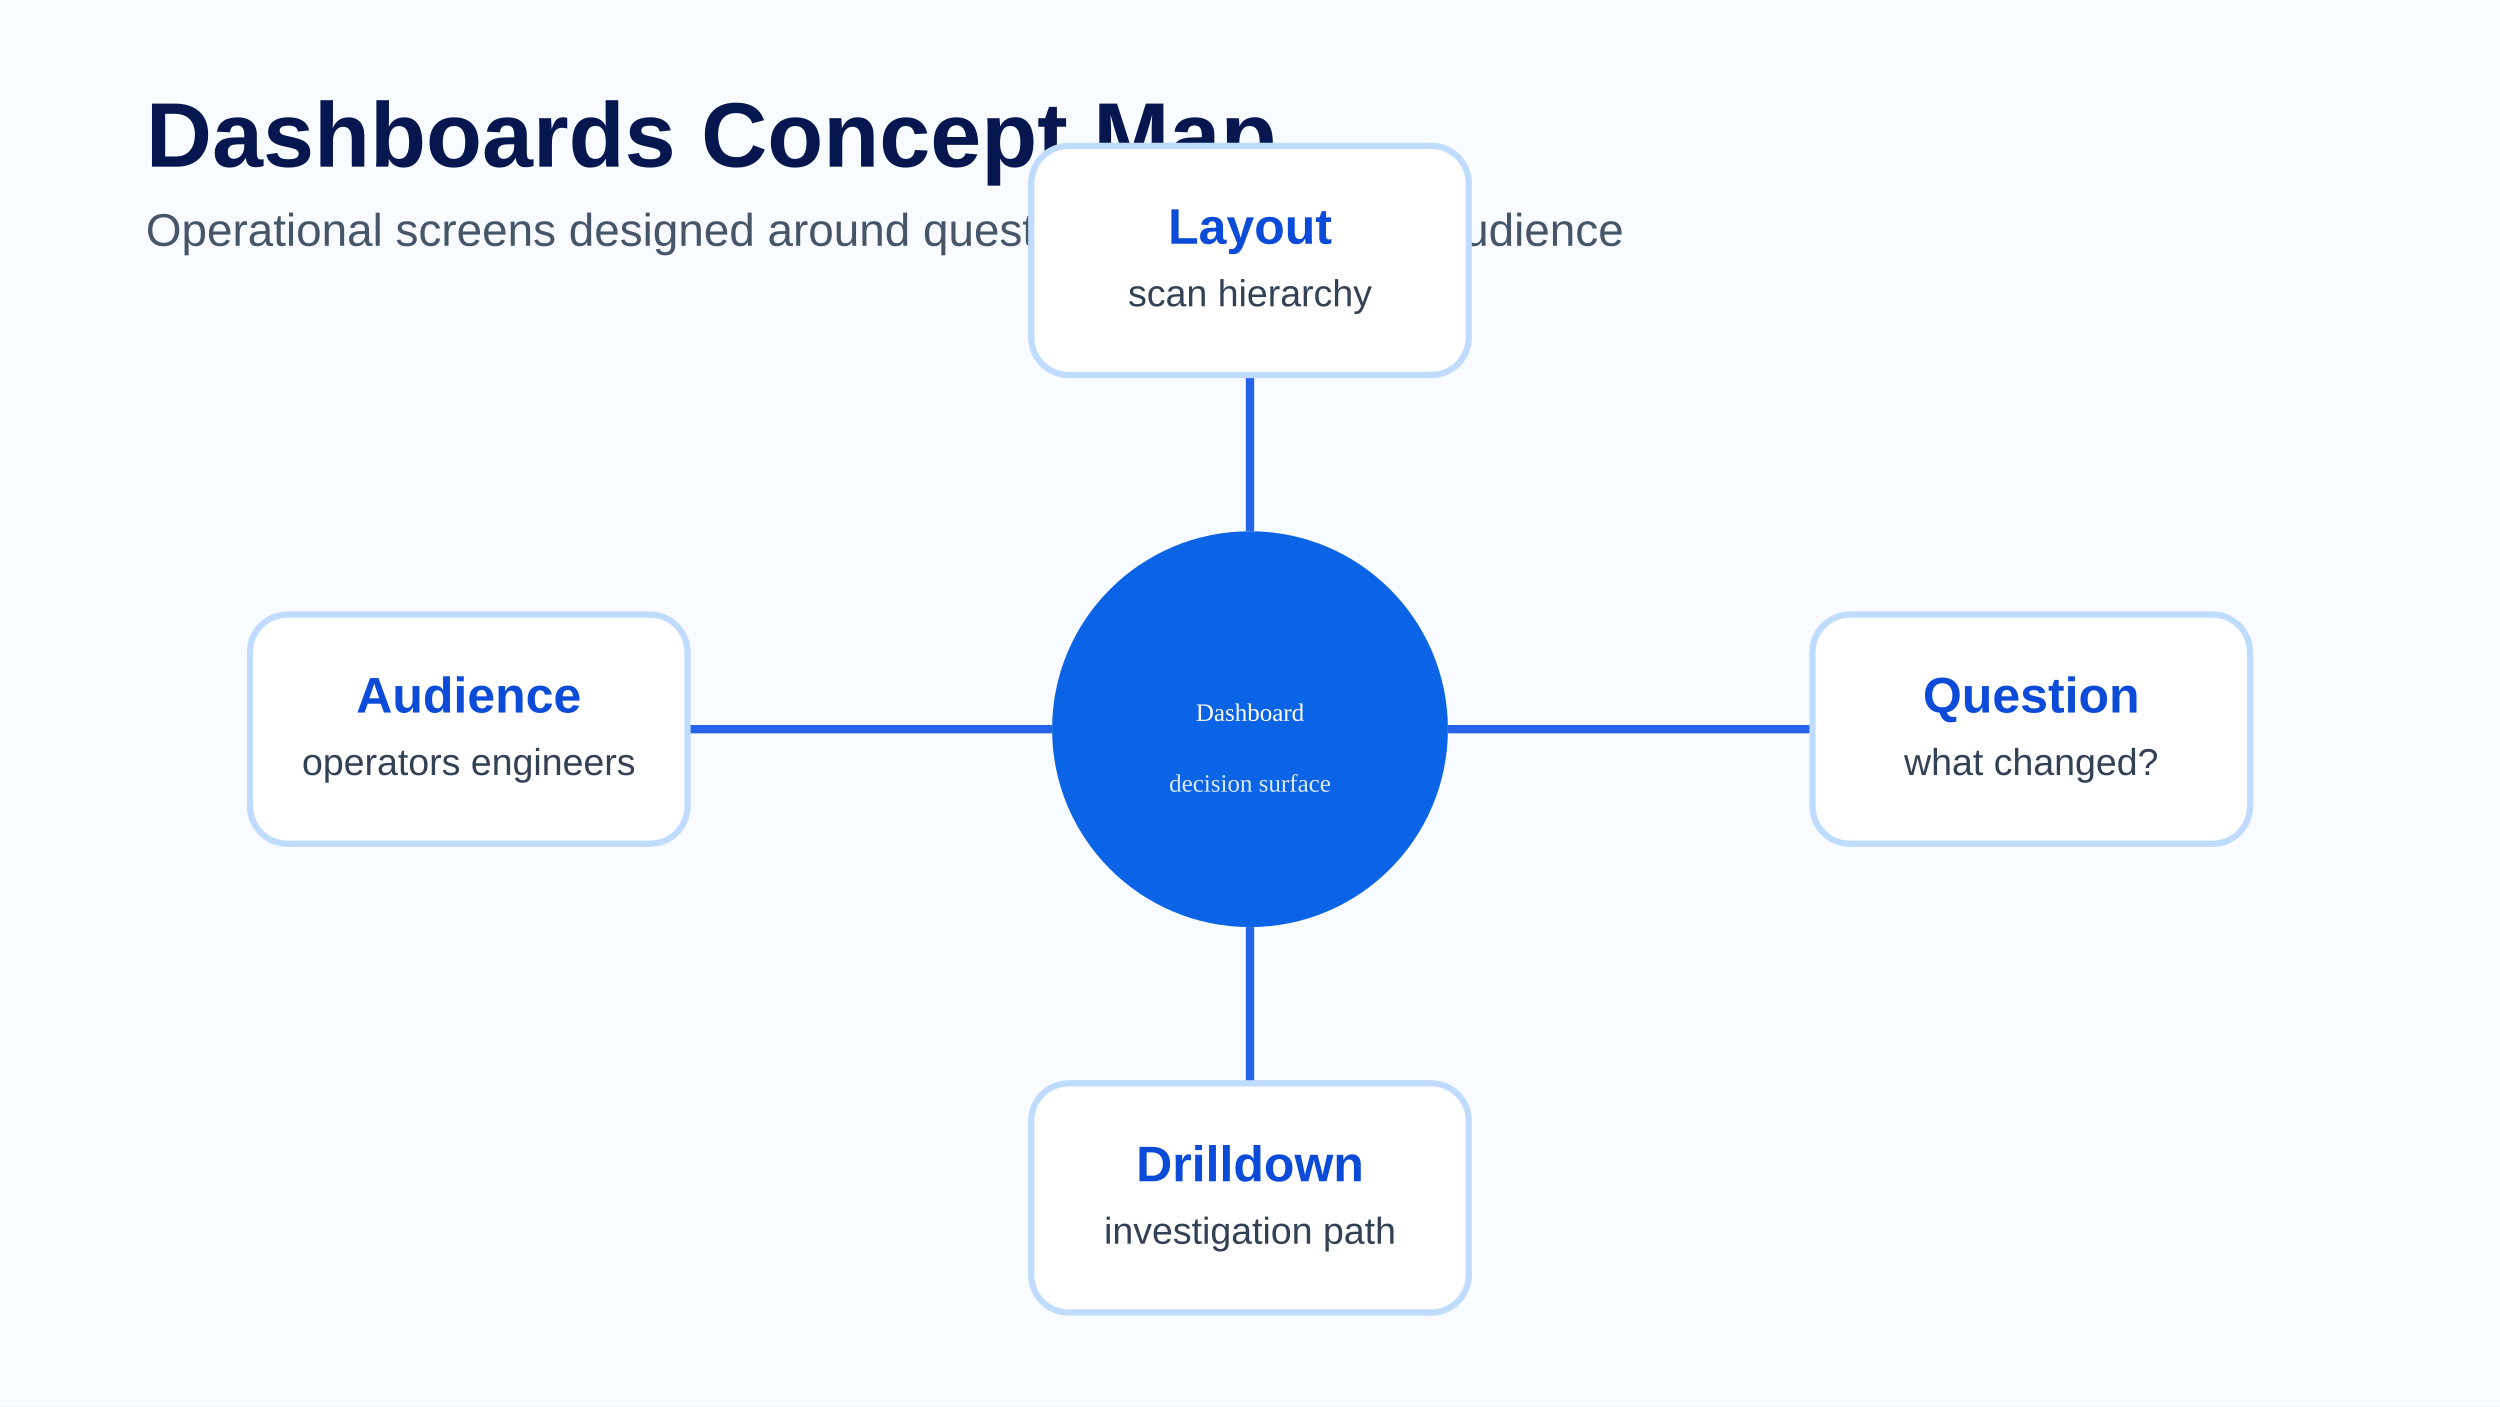
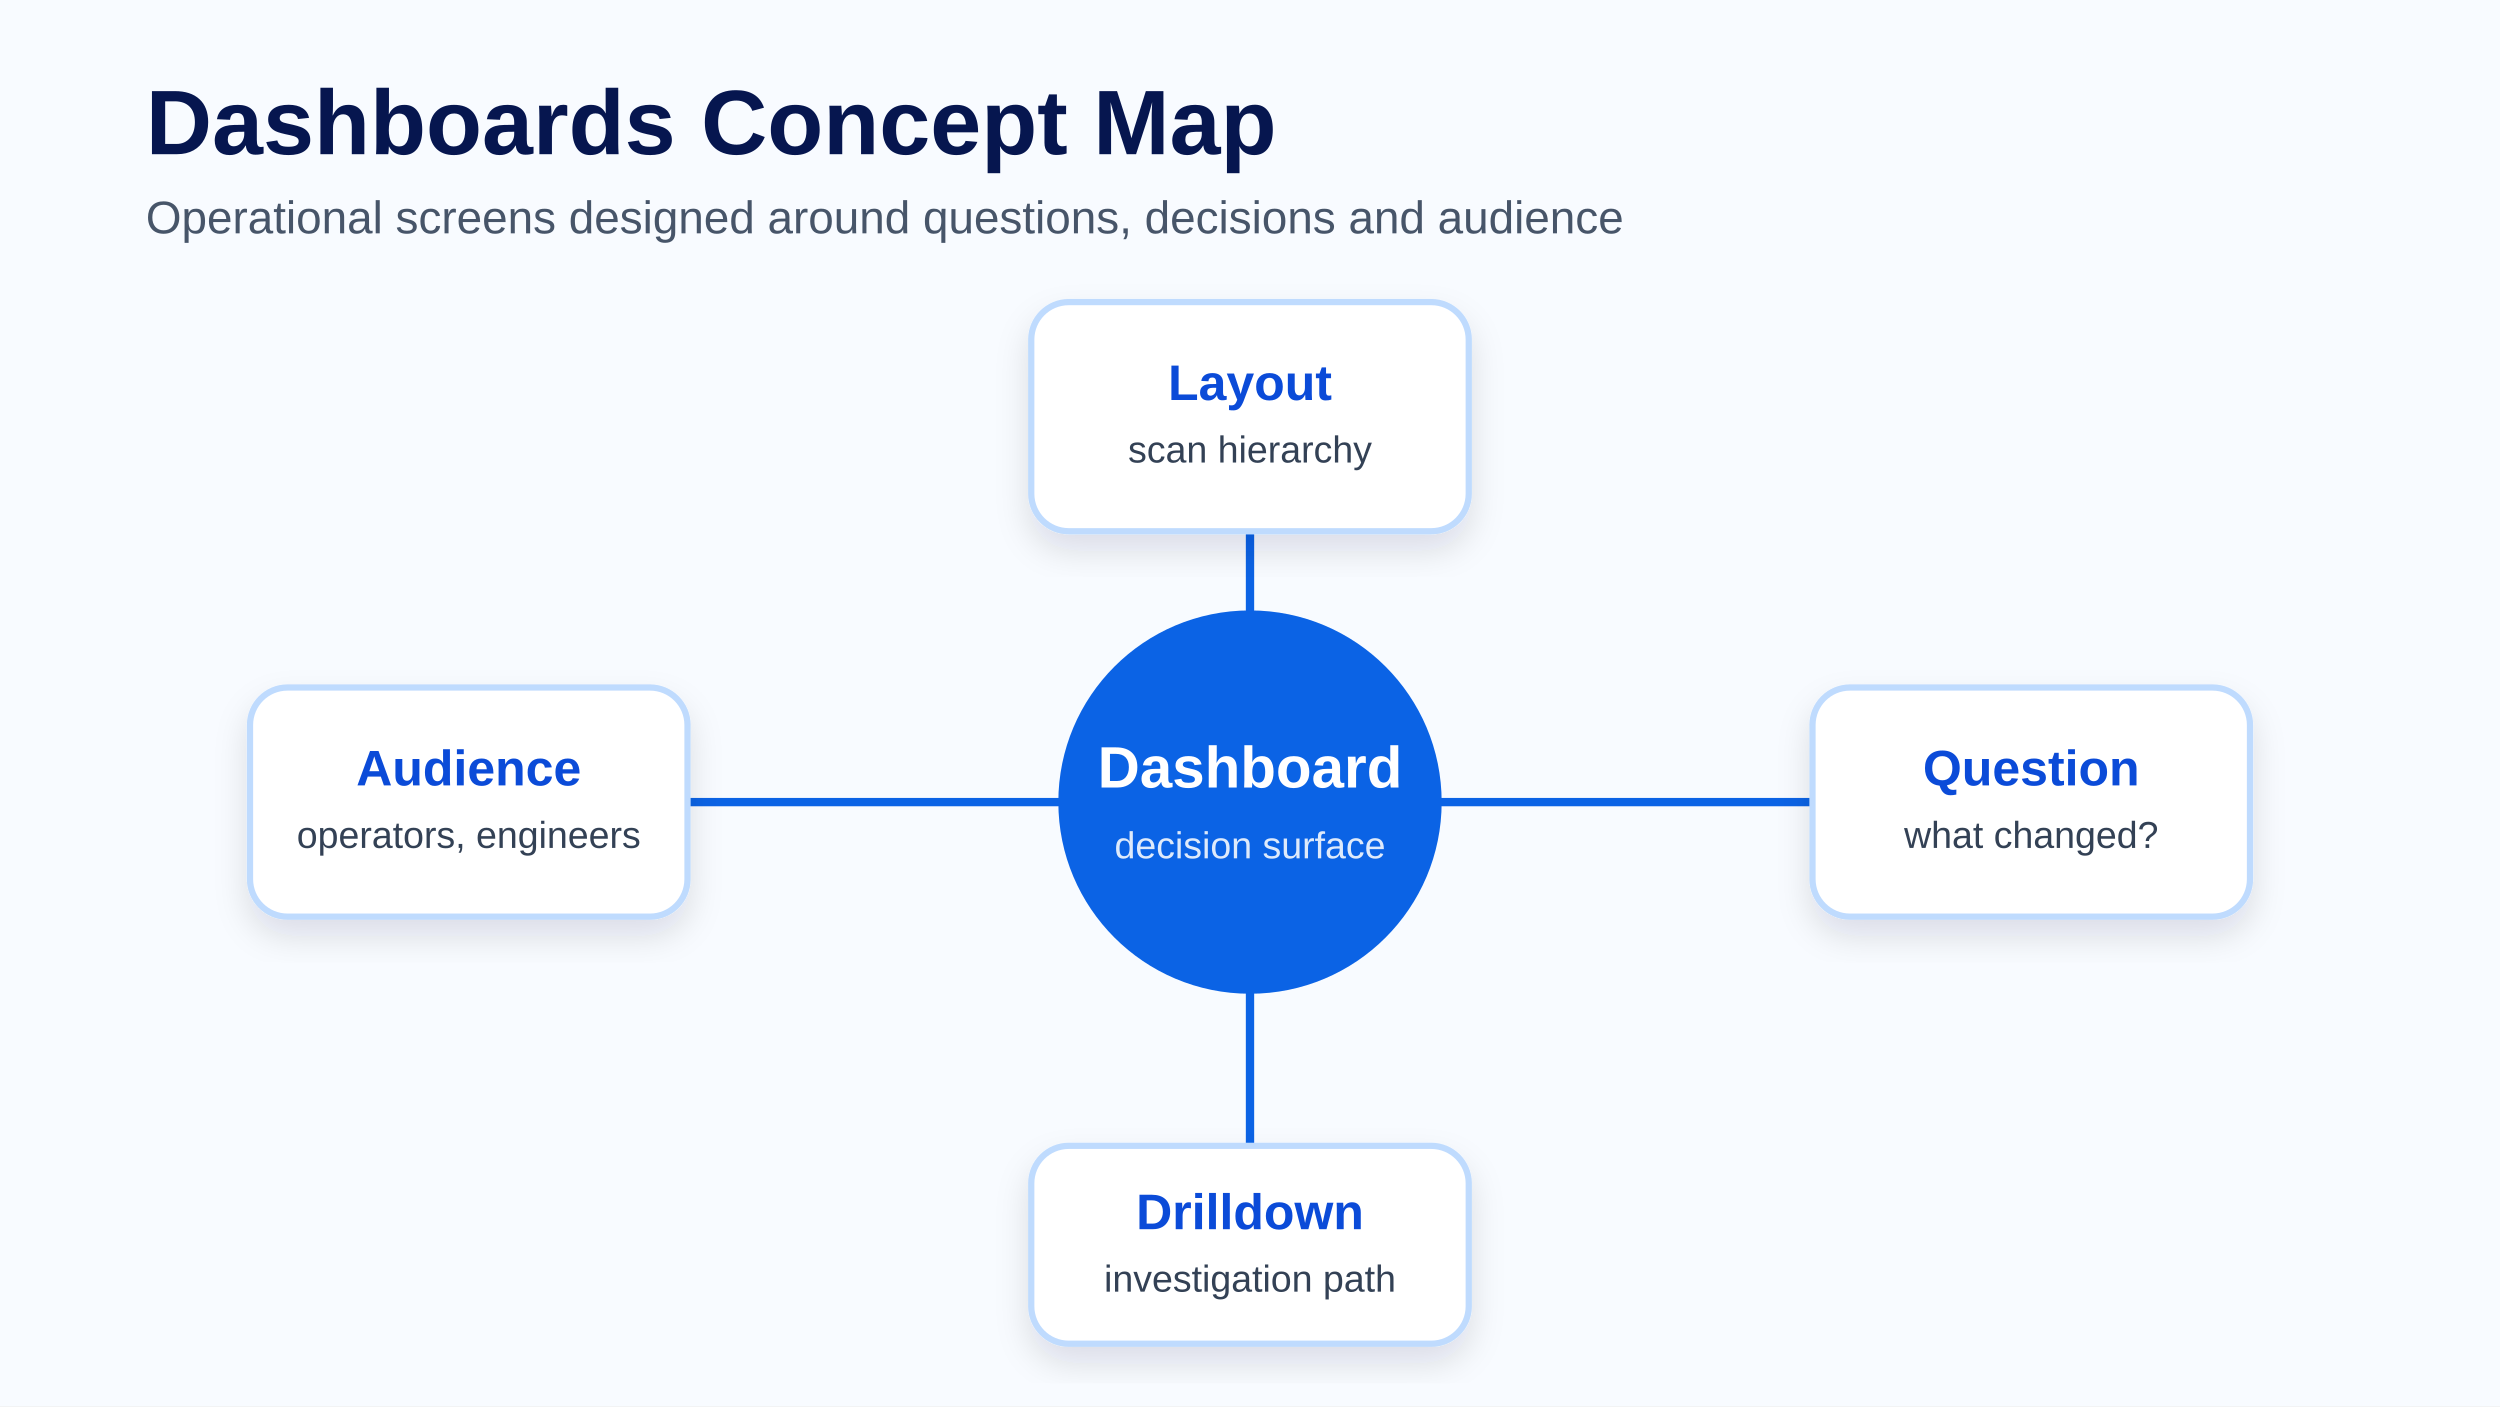
- <svg xmlns="http://www.w3.org/2000/svg" viewBox="0 0 1200 675">
-   <style>.t{font:700 44px Arial;fill:#06164f}.s{font:400 22px Arial;fill:#475569}.h{font:700 24px Arial;fill:#0b4bd8}.b{font:500 18px Arial;fill:#334155}.c{fill:#fff;stroke:#bfdbfe;stroke-width:3}.l{stroke:#2563eb;stroke-width:4}</style>
+ <svg xmlns="http://www.w3.org/2000/svg" viewBox="0 0 1200 675" role="img" aria-labelledby="title desc">
+   <defs>
+     <filter id="shadow" x="-20%" y="-20%" width="140%" height="140%">
+       <feDropShadow dx="0" dy="8" stdDeviation="8" flood-color="#0f172a" flood-opacity="0.12" />
+     </filter>
+     <style>.t{font:700 44px Arial,sans-serif;fill:#06164f}.s{font:400 22px Arial,sans-serif;fill:#475569}.h{font:700 24px Arial,sans-serif;fill:#0b4bd8}.b{font:500 18px Arial,sans-serif;fill:#334155}.c{fill:#fff;stroke:#bfdbfe;stroke-width:3;filter:url(#shadow)}.l{stroke:#0b63e5;stroke-width:4;stroke-linecap:round}</style>
+   </defs>
  <rect width="1200" height="675" fill="#f8fbff" />
-   <text x="70" y="80" class="t">Dashboards Concept Map</text>
-   <text x="70" y="118" class="s">Operational screens designed around questions, decisions and audience</text>
-   <circle cx="600" cy="350" r="95" fill="#0b63e5" />
-   <text x="600" y="346" text-anchor="middle" font="700 30px Arial" fill="#fff">Dashboard</text>
-   <text x="600" y="380" text-anchor="middle" font="500 18px Arial" fill="#dbeafe">decision surface</text>
-   <line x1="505" y1="350" x2="330" y2="350" class="l" />
-   <line x1="695" y1="350" x2="870" y2="350" class="l" />
-   <line x1="600" y1="255" x2="600" y2="180" class="l" />
-   <line x1="600" y1="445" x2="600" y2="520" class="l" />
-   <rect x="120" y="295" width="210" height="110" rx="18" class="c" />
-   <text x="225" y="342" text-anchor="middle" class="h">Audience</text>
-   <text x="225" y="372" text-anchor="middle" class="b">operators engineers</text>
-   <rect x="870" y="295" width="210" height="110" rx="18" class="c" />
-   <text x="975" y="342" text-anchor="middle" class="h">Question</text>
-   <text x="975" y="372" text-anchor="middle" class="b">what changed?</text>
-   <rect x="495" y="70" width="210" height="110" rx="18" class="c" />
-   <text x="600" y="117" text-anchor="middle" class="h">Layout</text>
-   <text x="600" y="147" text-anchor="middle" class="b">scan hierarchy</text>
-   <rect x="495" y="520" width="210" height="110" rx="18" class="c" />
-   <text x="600" y="567" text-anchor="middle" class="h">Drilldown</text>
-   <text x="600" y="597" text-anchor="middle" class="b">investigation path</text>
+   <text x="70" y="74" class="t">Dashboards Concept Map</text>
+   <text x="70" y="112" class="s">Operational screens designed around questions, decisions and audience</text>
+   <circle cx="600" cy="385" r="92" fill="#0b63e5" />
+   <text x="600" y="378" text-anchor="middle" font-family="Arial,sans-serif" font-size="28" font-weight="700" fill="#fff">Dashboard</text>
+   <text x="600" y="412" text-anchor="middle" font-family="Arial,sans-serif" font-size="18" font-weight="500" fill="#fff" opacity="0.86">decision surface</text>
+   <line x1="508" y1="385" x2="330" y2="385" class="l" />
+   <line x1="692" y1="385" x2="870" y2="385" class="l" />
+   <line x1="600" y1="293" x2="600" y2="210" class="l" />
+   <line x1="600" y1="477" x2="600" y2="550" class="l" />
+   <rect x="120" y="330" width="210" height="110" rx="18" class="c" />
+   <text x="225" y="377" text-anchor="middle" class="h">Audience</text>
+   <text x="225" y="407" text-anchor="middle" class="b">operators, engineers</text>
+   <rect x="495" y="145" width="210" height="110" rx="18" class="c" />
+   <text x="600" y="192" text-anchor="middle" class="h">Layout</text>
+   <text x="600" y="222" text-anchor="middle" class="b">scan hierarchy</text>
+   <rect x="870" y="330" width="210" height="110" rx="18" class="c" />
+   <text x="975" y="377" text-anchor="middle" class="h">Question</text>
+   <text x="975" y="407" text-anchor="middle" class="b">what changed?</text>
+   <rect x="495" y="550" width="210" height="95" rx="18" class="c" />
+   <text x="600" y="590" text-anchor="middle" class="h">Drilldown</text>
+   <text x="600" y="620" text-anchor="middle" class="b">investigation path</text>
</svg>
